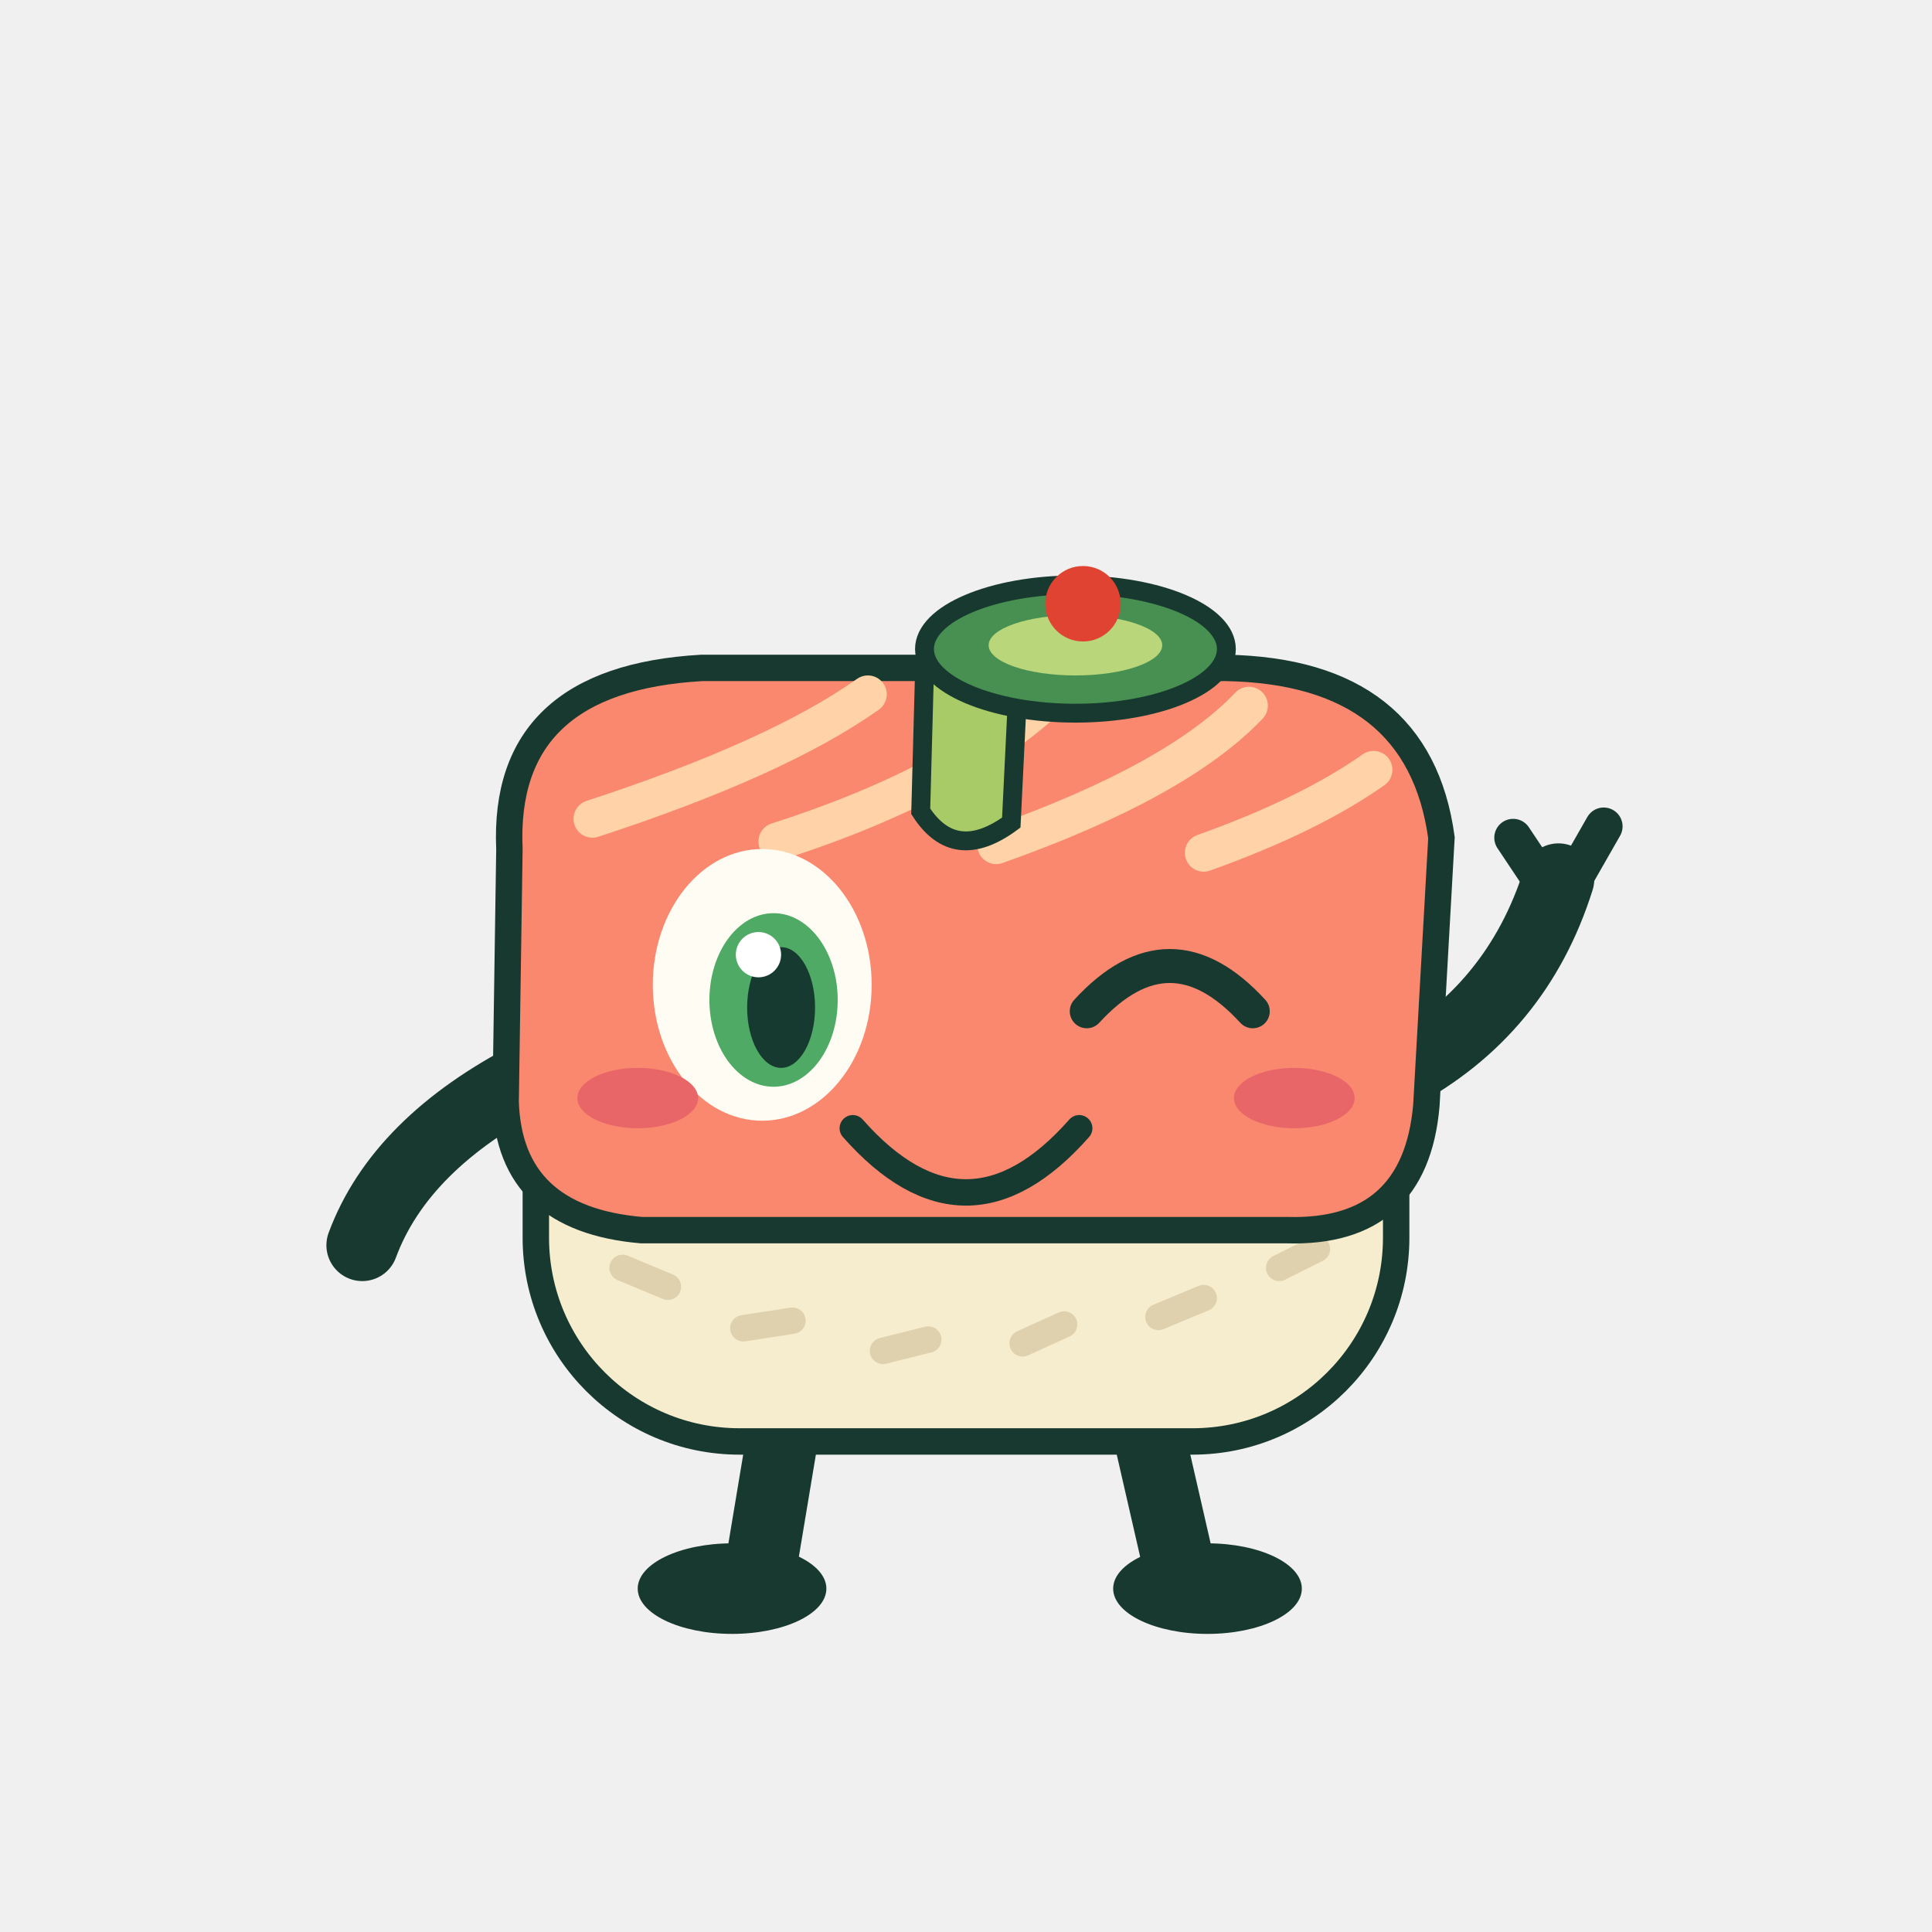
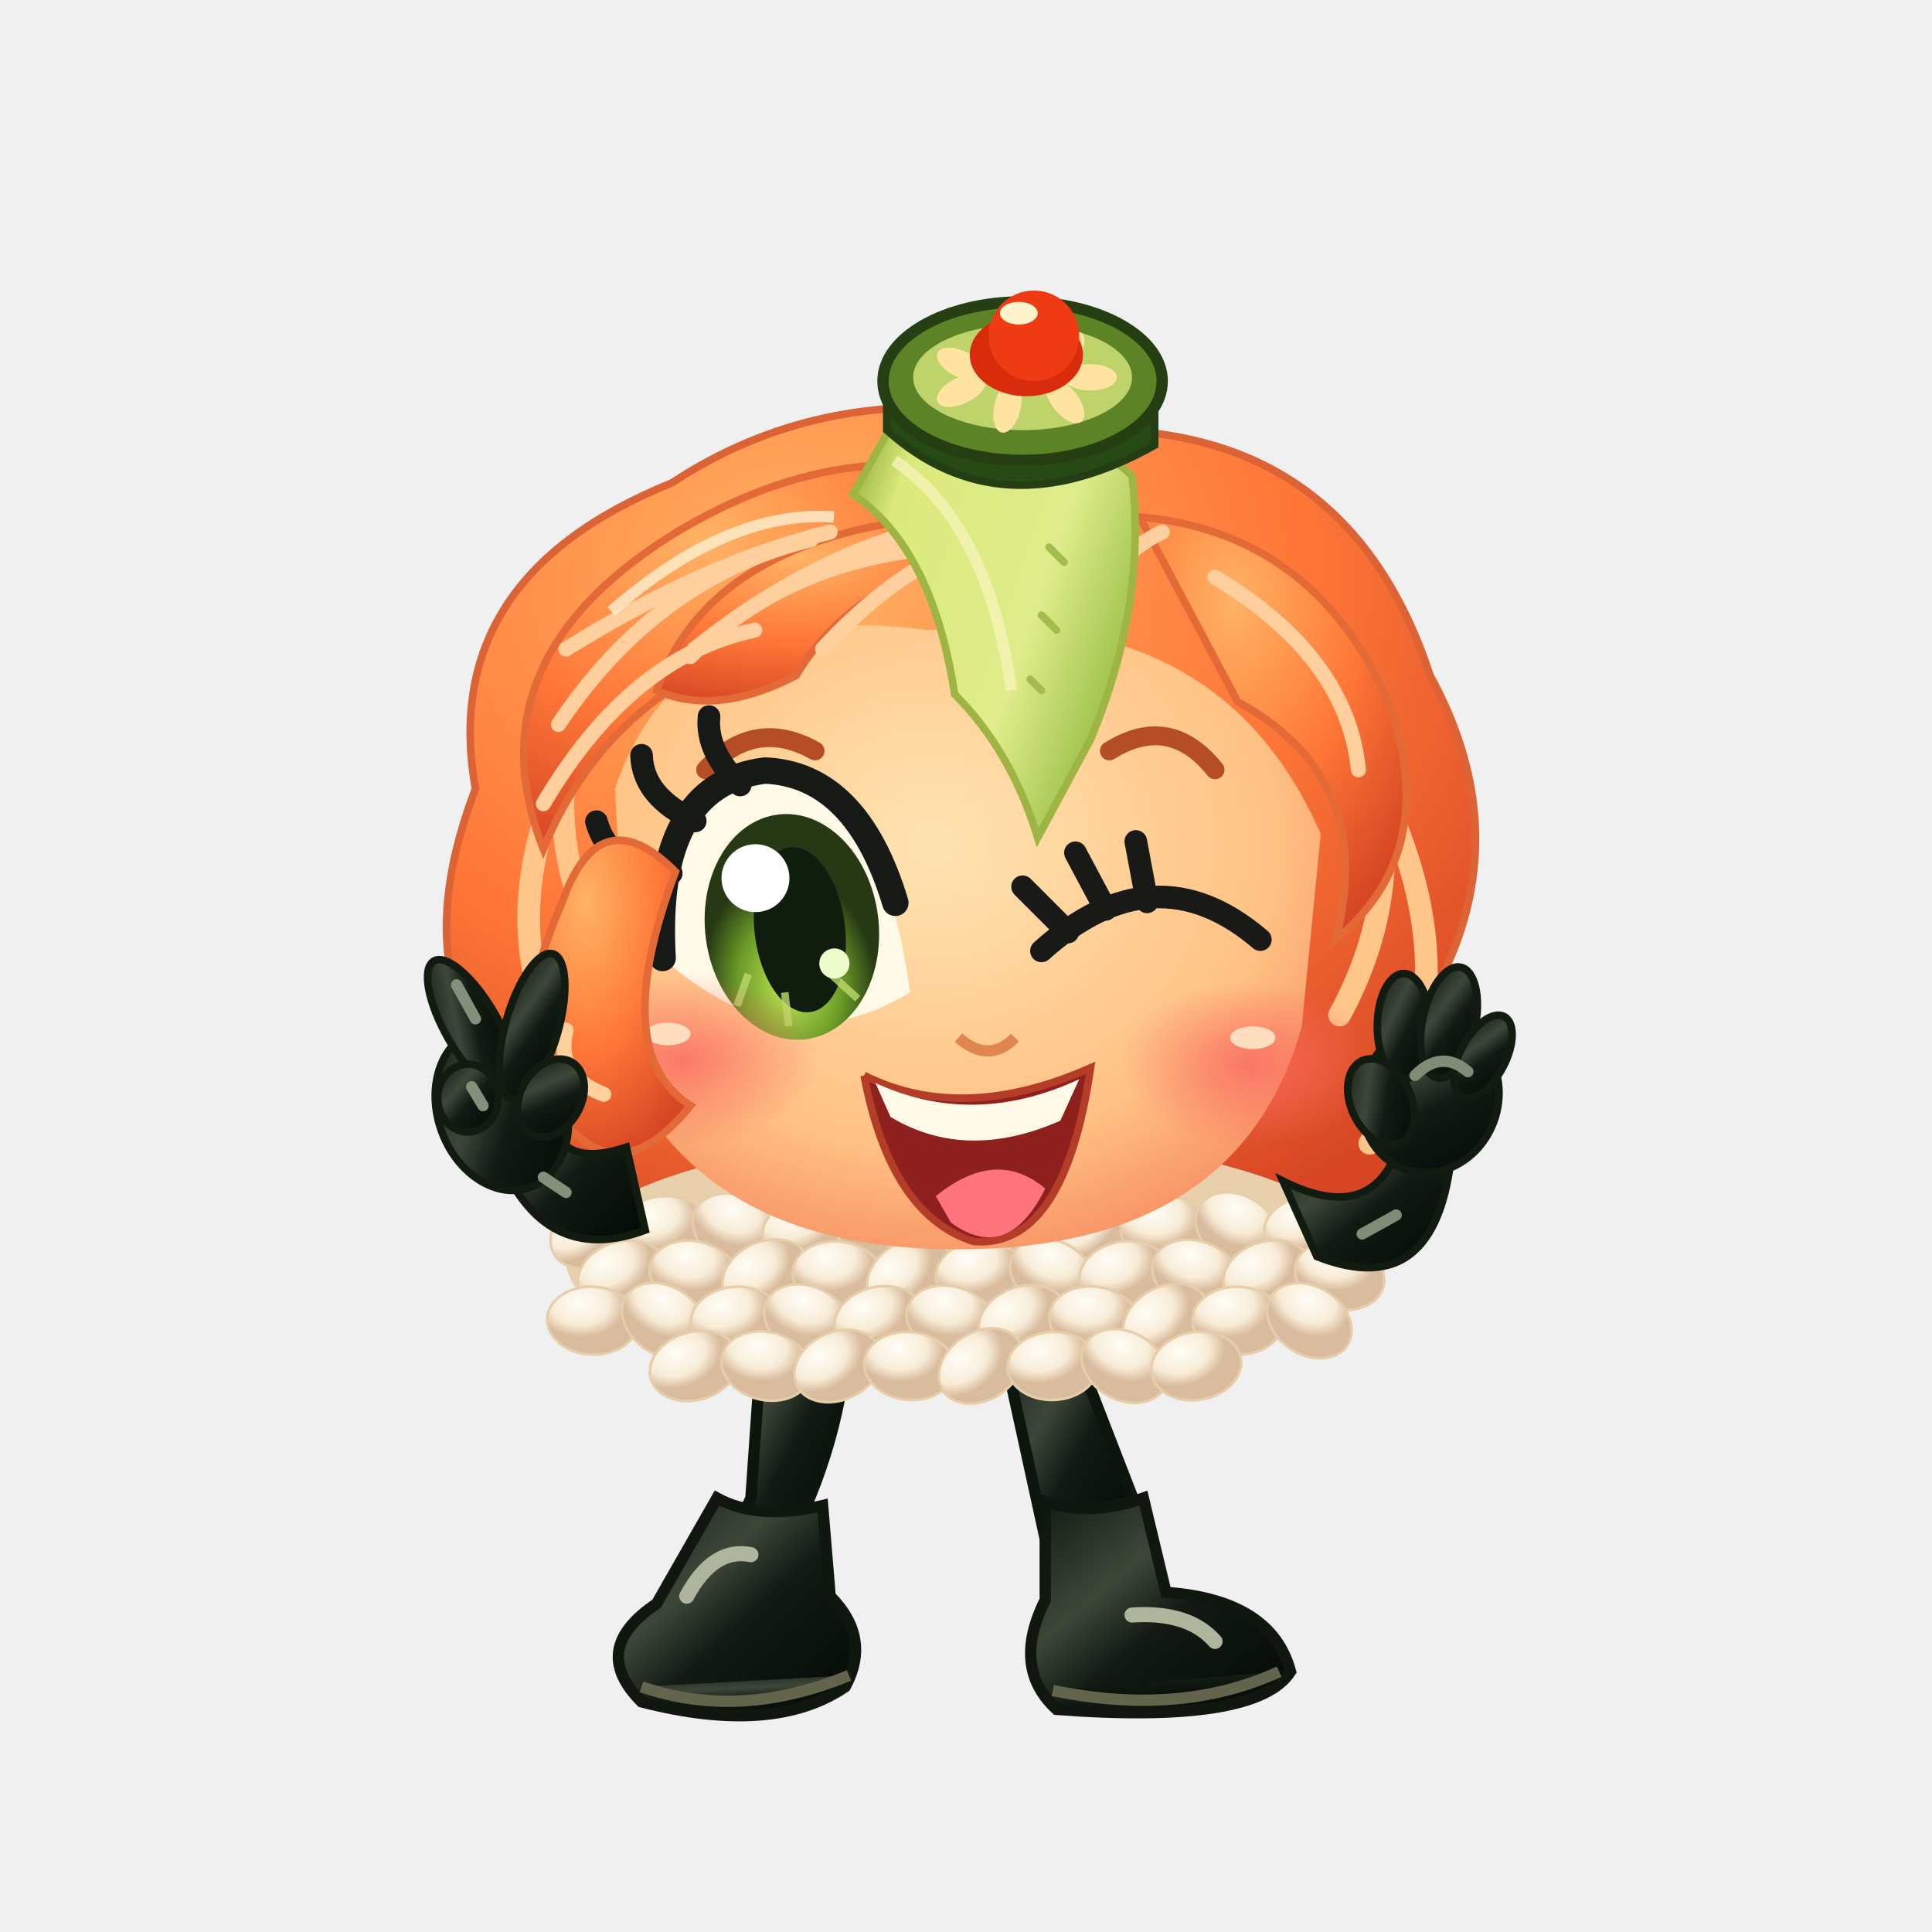
- <svg xmlns="http://www.w3.org/2000/svg" viewBox="0 0 512 512" width="512" height="512" role="img" aria-label="Suki wink">
+ <svg xmlns="http://www.w3.org/2000/svg" viewBox="0 0 512 512" width="512" height="512" role="img" aria-label="Sally wink">
+   <defs>
+     <radialGradient id="salmon" cx="35%" cy="20%" r="85%">
+       <stop stop-color="#ffb365" />
+       <stop offset=".55" stop-color="#ff7838" />
+       <stop offset="1" stop-color="#d74724" />
+     </radialGradient>
+     <radialGradient id="skin" cx="45%" cy="35%" r="70%">
+       <stop stop-color="#ffe4b2" />
+       <stop offset=".7" stop-color="#ffc184" />
+       <stop offset="1" stop-color="#f78e61" />
+     </radialGradient>
+     <radialGradient id="iris" cx="45%" cy="75%">
+       <stop stop-color="#c7eb58" />
+       <stop offset=".6" stop-color="#6a9b27" />
+       <stop offset="1" stop-color="#263814" />
+     </radialGradient>
+     <radialGradient id="rice" cx="35%" cy="25%">
+       <stop stop-color="#fffef7" />
+       <stop offset=".65" stop-color="#f8ecd7" />
+       <stop offset="1" stop-color="#d9bc9e" />
+     </radialGradient>
+     <linearGradient id="nori" x1="0" x2="1" y2="1">
+       <stop stop-color="#101610" />
+       <stop offset=".35" stop-color="#3d4739" />
+       <stop offset=".55" stop-color="#121a13" />
+       <stop offset="1" stop-color="#030905" />
+     </linearGradient>
+     <linearGradient id="avo" x2="1" y2=".5">
+       <stop stop-color="#81a02b" />
+       <stop offset=".2" stop-color="#dbea7c" />
+       <stop offset=".7" stop-color="#dfec8b" />
+       <stop offset="1" stop-color="#9ec24c" />
+     </linearGradient>
+     <radialGradient id="cheek">
+       <stop stop-color="#fa6c62" stop-opacity=".85" />
+       <stop offset="1" stop-color="#fa6c62" stop-opacity="0" />
+     </radialGradient>
+   </defs>
  <g id="character" transform="translate(0 0.000) rotate(0.000 256 280)">
-     <g id="nori-limbs" fill="#18392f" stroke="#18392f" stroke-width="19" stroke-linecap="round">
-       <path d="M210 365 L202 413 M301 365 L312 413 M141 285 Q106 303 96 330" fill="none" />
-       <ellipse cx="194" cy="421" rx="25" ry="12" stroke="none" />
-       <ellipse cx="320" cy="421" rx="25" ry="12" stroke="none" />
-       <g transform="rotate(0.000 370 285)">
-         <path d="M370 285 Q402 268 413 233" fill="none" />
-         <path d="M413 240 L401 222 M413 240 L425 219" fill="none" stroke-width="10" />
+     <g id="nori-legs" stroke="#0c160d" stroke-linecap="round" fill="url(#nori)">
+       <path d="M225 348 Q224 379 210 407 L192 412 L199 397 L202 354Z" stroke-width="3" />
+       <path d="M282 350 L301 399 L299 416 L279 417 L265 353Z" stroke-width="3" />
+     </g>
+     <g id="boots" fill="url(#nori)" stroke="#10170e" stroke-width="3">
+       <path d="M190 397 Q201 403 218 399 L220 423 Q231 434 224 447 Q205 460 170 451 Q156 437 174 425Z" />
+       <path d="M277 398 Q289 402 303 397 L309 422 Q337 424 342 443 Q333 457 280 453 Q268 442 277 424Z" />
+       <path d="M170 447 Q196 456 225 444 M279 448 Q313 455 339 443" stroke="#62644b" stroke-width="3" />
+       <path d="M182 423 q7 -13 17 -11 M300 428 q15 -1 22 7" stroke="#afb49d" stroke-width="4" fill="none" stroke-linecap="round" />
+     </g>
+     <g id="salmon-back">
+       <path d="M135 286 Q107 259 126 209 Q116 153 178 128 Q225 97 287 114 Q357 112 379 179 Q402 221 381 261 Q398 300 362 321 Q332 342 300 330 L182 331 Q145 334 135 286Z" fill="url(#salmon)" stroke="#db6336" stroke-width="2" />
+       <path d="M145 215 Q130 260 161 296 M154 185 Q138 231 175 276 M354 177 Q379 225 355 269 M370 219 Q389 267 363 303" fill="none" stroke="#ffc58b" stroke-width="6" stroke-linecap="round" />
+     </g>
+     <g id="rice-collar">
+       <ellipse cx="256" cy="334" rx="106" ry="33" fill="#e8d0ad" />
+       <ellipse cx="157" cy="326" rx="12" ry="9" transform="rotate(-35 157 326)" fill="url(#rice)" stroke="#e6ceab" stroke-width=".7" />
+       <ellipse cx="176" cy="326" rx="12" ry="9" transform="rotate(-4 176 326)" fill="url(#rice)" stroke="#e6ceab" stroke-width=".7" />
+       <ellipse cx="195" cy="326" rx="12" ry="9" transform="rotate(27 195 326)" fill="url(#rice)" stroke="#e6ceab" stroke-width=".7" />
+       <ellipse cx="214" cy="326" rx="12" ry="9" transform="rotate(-12 214 326)" fill="url(#rice)" stroke="#e6ceab" stroke-width=".7" />
+       <ellipse cx="233" cy="326" rx="12" ry="9" transform="rotate(19 233 326)" fill="url(#rice)" stroke="#e6ceab" stroke-width=".7" />
+       <ellipse cx="252" cy="326" rx="12" ry="9" transform="rotate(-20 252 326)" fill="url(#rice)" stroke="#e6ceab" stroke-width=".7" />
+       <ellipse cx="271" cy="326" rx="12" ry="9" transform="rotate(11 271 326)" fill="url(#rice)" stroke="#e6ceab" stroke-width=".7" />
+       <ellipse cx="290" cy="326" rx="12" ry="9" transform="rotate(-28 290 326)" fill="url(#rice)" stroke="#e6ceab" stroke-width=".7" />
+       <ellipse cx="309" cy="326" rx="12" ry="9" transform="rotate(3 309 326)" fill="url(#rice)" stroke="#e6ceab" stroke-width=".7" />
+       <ellipse cx="328" cy="326" rx="12" ry="9" transform="rotate(34 328 326)" fill="url(#rice)" stroke="#e6ceab" stroke-width=".7" />
+       <ellipse cx="347" cy="326" rx="12" ry="9" transform="rotate(-5 347 326)" fill="url(#rice)" stroke="#e6ceab" stroke-width=".7" />
+       <ellipse cx="165" cy="338" rx="12" ry="9" transform="rotate(-16 165 338)" fill="url(#rice)" stroke="#e6ceab" stroke-width=".7" />
+       <ellipse cx="184" cy="338" rx="12" ry="9" transform="rotate(15 184 338)" fill="url(#rice)" stroke="#e6ceab" stroke-width=".7" />
+       <ellipse cx="203" cy="338" rx="12" ry="9" transform="rotate(-24 203 338)" fill="url(#rice)" stroke="#e6ceab" stroke-width=".7" />
+       <ellipse cx="222" cy="338" rx="12" ry="9" transform="rotate(7 222 338)" fill="url(#rice)" stroke="#e6ceab" stroke-width=".7" />
+       <ellipse cx="241" cy="338" rx="12" ry="9" transform="rotate(-32 241 338)" fill="url(#rice)" stroke="#e6ceab" stroke-width=".7" />
+       <ellipse cx="260" cy="338" rx="12" ry="9" transform="rotate(-1 260 338)" fill="url(#rice)" stroke="#e6ceab" stroke-width=".7" />
+       <ellipse cx="279" cy="338" rx="12" ry="9" transform="rotate(30 279 338)" fill="url(#rice)" stroke="#e6ceab" stroke-width=".7" />
+       <ellipse cx="298" cy="338" rx="12" ry="9" transform="rotate(-9 298 338)" fill="url(#rice)" stroke="#e6ceab" stroke-width=".7" />
+       <ellipse cx="317" cy="338" rx="12" ry="9" transform="rotate(22 317 338)" fill="url(#rice)" stroke="#e6ceab" stroke-width=".7" />
+       <ellipse cx="336" cy="338" rx="12" ry="9" transform="rotate(-17 336 338)" fill="url(#rice)" stroke="#e6ceab" stroke-width=".7" />
+       <ellipse cx="355" cy="338" rx="12" ry="9" transform="rotate(14 355 338)" fill="url(#rice)" stroke="#e6ceab" stroke-width=".7" />
+       <ellipse cx="157" cy="350" rx="12" ry="9" transform="rotate(3 157 350)" fill="url(#rice)" stroke="#e6ceab" stroke-width=".7" />
+       <ellipse cx="176" cy="350" rx="12" ry="9" transform="rotate(34 176 350)" fill="url(#rice)" stroke="#e6ceab" stroke-width=".7" />
+       <ellipse cx="195" cy="350" rx="12" ry="9" transform="rotate(-5 195 350)" fill="url(#rice)" stroke="#e6ceab" stroke-width=".7" />
+       <ellipse cx="214" cy="350" rx="12" ry="9" transform="rotate(26 214 350)" fill="url(#rice)" stroke="#e6ceab" stroke-width=".7" />
+       <ellipse cx="233" cy="350" rx="12" ry="9" transform="rotate(-13 233 350)" fill="url(#rice)" stroke="#e6ceab" stroke-width=".7" />
+       <ellipse cx="252" cy="350" rx="12" ry="9" transform="rotate(18 252 350)" fill="url(#rice)" stroke="#e6ceab" stroke-width=".7" />
+       <ellipse cx="271" cy="350" rx="12" ry="9" transform="rotate(-21 271 350)" fill="url(#rice)" stroke="#e6ceab" stroke-width=".7" />
+       <ellipse cx="290" cy="350" rx="12" ry="9" transform="rotate(10 290 350)" fill="url(#rice)" stroke="#e6ceab" stroke-width=".7" />
+       <ellipse cx="309" cy="350" rx="12" ry="9" transform="rotate(-29 309 350)" fill="url(#rice)" stroke="#e6ceab" stroke-width=".7" />
+       <ellipse cx="328" cy="350" rx="12" ry="9" transform="rotate(2 328 350)" fill="url(#rice)" stroke="#e6ceab" stroke-width=".7" />
+       <ellipse cx="347" cy="350" rx="12" ry="9" transform="rotate(33 347 350)" fill="url(#rice)" stroke="#e6ceab" stroke-width=".7" />
+       <ellipse cx="184" cy="362" rx="12" ry="9" transform="rotate(-17 184 362)" fill="url(#rice)" stroke="#e6ceab" stroke-width=".7" />
+       <ellipse cx="203" cy="362" rx="12" ry="9" transform="rotate(14 203 362)" fill="url(#rice)" stroke="#e6ceab" stroke-width=".7" />
+       <ellipse cx="222" cy="362" rx="12" ry="9" transform="rotate(-25 222 362)" fill="url(#rice)" stroke="#e6ceab" stroke-width=".7" />
+       <ellipse cx="241" cy="362" rx="12" ry="9" transform="rotate(6 241 362)" fill="url(#rice)" stroke="#e6ceab" stroke-width=".7" />
+       <ellipse cx="260" cy="362" rx="12" ry="9" transform="rotate(-33 260 362)" fill="url(#rice)" stroke="#e6ceab" stroke-width=".7" />
+       <ellipse cx="279" cy="362" rx="12" ry="9" transform="rotate(-2 279 362)" fill="url(#rice)" stroke="#e6ceab" stroke-width=".7" />
+       <ellipse cx="298" cy="362" rx="12" ry="9" transform="rotate(29 298 362)" fill="url(#rice)" stroke="#e6ceab" stroke-width=".7" />
+       <ellipse cx="317" cy="362" rx="12" ry="9" transform="rotate(-10 317 362)" fill="url(#rice)" stroke="#e6ceab" stroke-width=".7" />
+     </g>
+     <g id="peach-face">
+       <path d="M163 209 Q180 158 246 167 Q323 159 350 221 L345 272 Q329 329 259 331 Q191 333 167 287Z" fill="url(#skin)" />
+       <path d="M187 204 Q200 190 216 199 M294 199 Q310 189 322 204" stroke="#b64e25" stroke-width="5" stroke-linecap="round" fill="none" />
+       <g transform="translate(207 247) rotate(-7)">
+         <path d="M-32 3 Q-30 -42 1 -42 Q31 -38 32 20 Q-3 36 -32 3" fill="#fff9e7" />
+         <ellipse cx="3" cy="-1" rx="23" ry="30" fill="url(#iris)" />
+         <ellipse cx="5" cy="0" rx="12" ry="22" fill="#101d0e" />
+         <path d="M-10 10 l-4 8 M-1 16 v9 M12 13 l6 7" stroke="#bbd86c" stroke-width="2" opacity=".8" />
+         <circle cx="-5" cy="-15" r="9" fill="white" />
+         <circle cx="13" cy="10" r="4" fill="#edfcca" />
+         <path d="M-32 3 Q-29 -43 1 -43 Q25 -39 31 -4" fill="none" stroke="#171916" stroke-width="7" stroke-linecap="round" />
+         <path d="M-27 -19 q-16 -3 -18 -16 M-19 -32 q-13 -8 -12 -19 M-6 -40 q-8 -10 -6 -19" stroke="#171916" stroke-width="6" fill="none" stroke-linecap="round" />
      </g>
+       <g transform="translate(306 248)">
+         <path d="M-30 4 Q0 -23 28 1 M-23 -1 l-12 -12 M-13 -7 l-8 -15 M-2 -9 l-3 -16" stroke="#191a18" stroke-width="6" stroke-linecap="round" fill="none" />
+       </g>
+       <ellipse cx="181" cy="281" rx="36" ry="23" fill="url(#cheek)" />
+       <ellipse cx="331" cy="282" rx="34" ry="22" fill="url(#cheek)" />
+       <path d="M254 275 q8 7 15 0" stroke="#df8651" stroke-width="3" fill="none" />
+       <path d="M229 285 Q255 298 289 283 Q282 331 258 329 Q236 322 229 285" fill="#8e201e" stroke="#b53c27" stroke-width="2" />
+       <path d="M232 287 Q258 299 286 286 L281 297 Q256 308 236 296Z" fill="#fff9e8" />
+       <path d="M248 317 Q264 304 277 315 Q267 335 252 324Z" fill="#ff737d" />
+       <ellipse cx="177" cy="274" rx="6" ry="3" fill="#ffdebf" />
+       <ellipse cx="332" cy="275" rx="6" ry="3" fill="#ffdebf" />
    </g>
-     <g id="rice">
-       <rect x="142" y="260" width="228" height="122" rx="54" fill="#f6edce" stroke="#18392f" stroke-width="7" />
-       <path d="M165 336 l12 5 m20 11 l13 -2 m24 8 l12 -3 m25 1 l11 -5 m25 -2 l12 -5 m20 -8 l10 -5" stroke="#dfd1ad" stroke-width="7" stroke-linecap="round" />
+     <g id="salmon-bob-locks" fill="url(#salmon)" stroke="#e36a37" stroke-width="2">
+       <path d="M144 225 Q124 174 181 140 Q231 111 276 132 Q229 132 211 168 Q162 181 144 225Z" />
+       <path d="M149 239 Q130 283 152 300 Q166 314 183 293 Q161 279 179 231 Q159 211 149 239Z" />
+       <path d="M174 183 Q186 148 234 139 Q254 135 281 144 Q230 147 211 179 Q190 190 174 183Z" />
+       <path d="M302 137 Q348 141 368 186 Q382 226 354 249 Q365 206 328 186Z" />
+       <g fill="none" stroke="#ffcf9e" stroke-width="4" stroke-linecap="round">
+         <path d="M148 192 Q174 153 215 143 M144 213 Q167 174 200 167 M150 273 Q147 285 160 290 M322 153 Q357 174 360 204 M183 174 Q206 151 241 146" />
+         <path d="M150 172 Q187 149 220 141" />
+         <path d="M184 172 Q213 149 242 141" />
+         <path d="M218 172 Q239 149 264 141" />
+         <path d="M252 172 Q265 149 286 141" />
+         <path d="M286 172 Q291 149 308 141" />
+       </g>
+       <path d="M162 162 Q193 135 221 137" stroke="#fff0cf" stroke-width="3" fill="none" opacity=".8" />
    </g>
-     <g id="salmon">
-       <path d="M135 225 Q133 180 186 177 L325 177 Q376 178 382 222 L378 293 Q375 327 341 326 L170 326 Q135 323 134 292 Z" fill="#fa886f" stroke="#18392f" stroke-width="7" />
-       <path d="M157 217 Q206 201 230 184 M206 223 Q256 207 281 182 M264 224 Q312 207 331 187 M319 226 Q347 216 364 204" fill="none" stroke="#ffd3a7" stroke-width="10" stroke-linecap="round" />
+     <g id="avocado-forehead">
+       <path d="M235 115 Q274 103 300 126 Q304 160 289 196 L275 222 Q268 199 253 184 Q247 145 226 131Z" fill="url(#avo)" stroke="#9eb544" stroke-width="2" />
+       <path d="M237 122 Q262 139 268 183" stroke="#f5f4b7" stroke-width="3" opacity=".8" fill="none" />
+       <path d="M278 145 l4 4 m-6 14 l4 4 m-7 13 l3 3" stroke="#a4bc4d" stroke-width="2" stroke-linecap="round" />
    </g>
-     <g id="garnish">
-       <path d="M245 178 L244 215 Q253 229 268 218 L270 177" fill="#a8cb68" stroke="#18392f" stroke-width="5" />
-       <ellipse cx="285" cy="172" rx="40" ry="17" fill="#479052" stroke="#18392f" stroke-width="5" />
-       <ellipse cx="285" cy="171" rx="23" ry="8" fill="#b9d67b" />
-       <circle cx="287" cy="160" r="10" fill="#e14332" />
+     <g id="jalapeno-hat">
+       <path d="M235 100 L235 114 Q265 141 306 118 L306 103Z" fill="#274a14" stroke="#243e13" stroke-width="2" />
+       <ellipse cx="271" cy="101" rx="37" ry="21" fill="#5c8326" stroke="#263f12" stroke-width="3" />
+       <ellipse cx="271" cy="100" rx="29" ry="14" fill="#bfd36b" />
+       <ellipse cx="289.00" cy="100.00" rx="7" ry="3.5" transform="rotate(0.00 289.00 100.00)" fill="#ffe4a1" />
+       <ellipse cx="282.22" cy="106.25" rx="7" ry="3.5" transform="rotate(51.43 282.22 106.25)" fill="#ffe4a1" />
+       <ellipse cx="266.99" cy="107.80" rx="7" ry="3.5" transform="rotate(102.86 266.99 107.80)" fill="#ffe4a1" />
+       <ellipse cx="254.78" cy="103.47" rx="7" ry="3.5" transform="rotate(154.29 254.78 103.47)" fill="#ffe4a1" />
+       <ellipse cx="254.78" cy="96.53" rx="7" ry="3.5" transform="rotate(205.71 254.78 96.53)" fill="#ffe4a1" />
+       <ellipse cx="266.99" cy="92.20" rx="7" ry="3.5" transform="rotate(257.14 266.99 92.20)" fill="#ffe4a1" />
+       <ellipse cx="282.22" cy="93.75" rx="7" ry="3.5" transform="rotate(308.57 282.22 93.75)" fill="#ffe4a1" />
+       <ellipse cx="272" cy="94" rx="15" ry="11" fill="#d82c0d" />
+       <circle cx="274" cy="89" r="12" fill="#ee3b13" />
+       <ellipse cx="270" cy="83" rx="5" ry="3" fill="#fff3cc" />
    </g>
-     <g id="face">
-       <ellipse cx="202" cy="261" rx="29" ry="36" fill="#fffdf3" />
-       <ellipse cx="205" cy="265" rx="17" ry="23" fill="#4eaa65" />
-       <ellipse cx="207" cy="267" rx="9" ry="16" fill="#173a30" />
-       <circle cx="201" cy="253" r="6" fill="white" />
-       <path d="M288 268 Q310 244 332 268" fill="none" stroke="#18392f" stroke-width="9" stroke-linecap="round" />
-       <ellipse cx="169" cy="291" rx="16" ry="8" fill="#e86668" />
-       <ellipse cx="343" cy="291" rx="16" ry="8" fill="#e86668" />
-       <path d="M226 299 Q256 333 286 299" fill="none" stroke="#173a30" stroke-width="7" stroke-linecap="round" />
+     <g id="left-arm-glove" fill="url(#nori)" stroke="#111b10" stroke-width="2">
+       <path d="M171 326 Q144 336 132 306 L137 287 L146 290 Q145 311 166 304Z" />
+       <ellipse cx="133" cy="294" rx="17" ry="22" transform="rotate(-20 133 294)" />
+       <ellipse cx="125" cy="272" rx="7" ry="20" transform="rotate(-30 125 272)" />
+       <ellipse cx="141" cy="272" rx="7" ry="20" transform="rotate(16 141 272)" />
+       <ellipse cx="146" cy="291" rx="8" ry="11" transform="rotate(30 146 291)" />
+       <ellipse cx="124" cy="291" rx="8" ry="9" />
+       <path d="M126 270 l-5 -9 M128 293 l-3 -5 M144 312 l6 4" fill="none" stroke="#85907b" stroke-width="3" stroke-linecap="round" />
+     </g>
+     <g id="right-arm-glove" transform="rotate(0.000 340 320)" fill="url(#nori)" stroke="#111b10" stroke-width="2">
+       <path d="M340 313 Q366 326 372 299 L385 302 Q382 346 349 333Z" />
+       <ellipse cx="379" cy="291" rx="18" ry="20" transform="rotate(20 379 291)" />
+       <ellipse cx="372" cy="272" rx="7" ry="14" />
+       <ellipse cx="384" cy="271" rx="7" ry="15" transform="rotate(12 384 271)" />
+       <ellipse cx="393" cy="280" rx="6" ry="12" transform="rotate(28 393 280)" />
+       <ellipse cx="366" cy="292" rx="8" ry="12" transform="rotate(-25 366 292)" />
+       <path d="M375 285 q7 -7 14 -1 M361 327 l9 -5" stroke="#818c77" stroke-width="3" fill="none" stroke-linecap="round" />
    </g>
  </g>
</svg>
